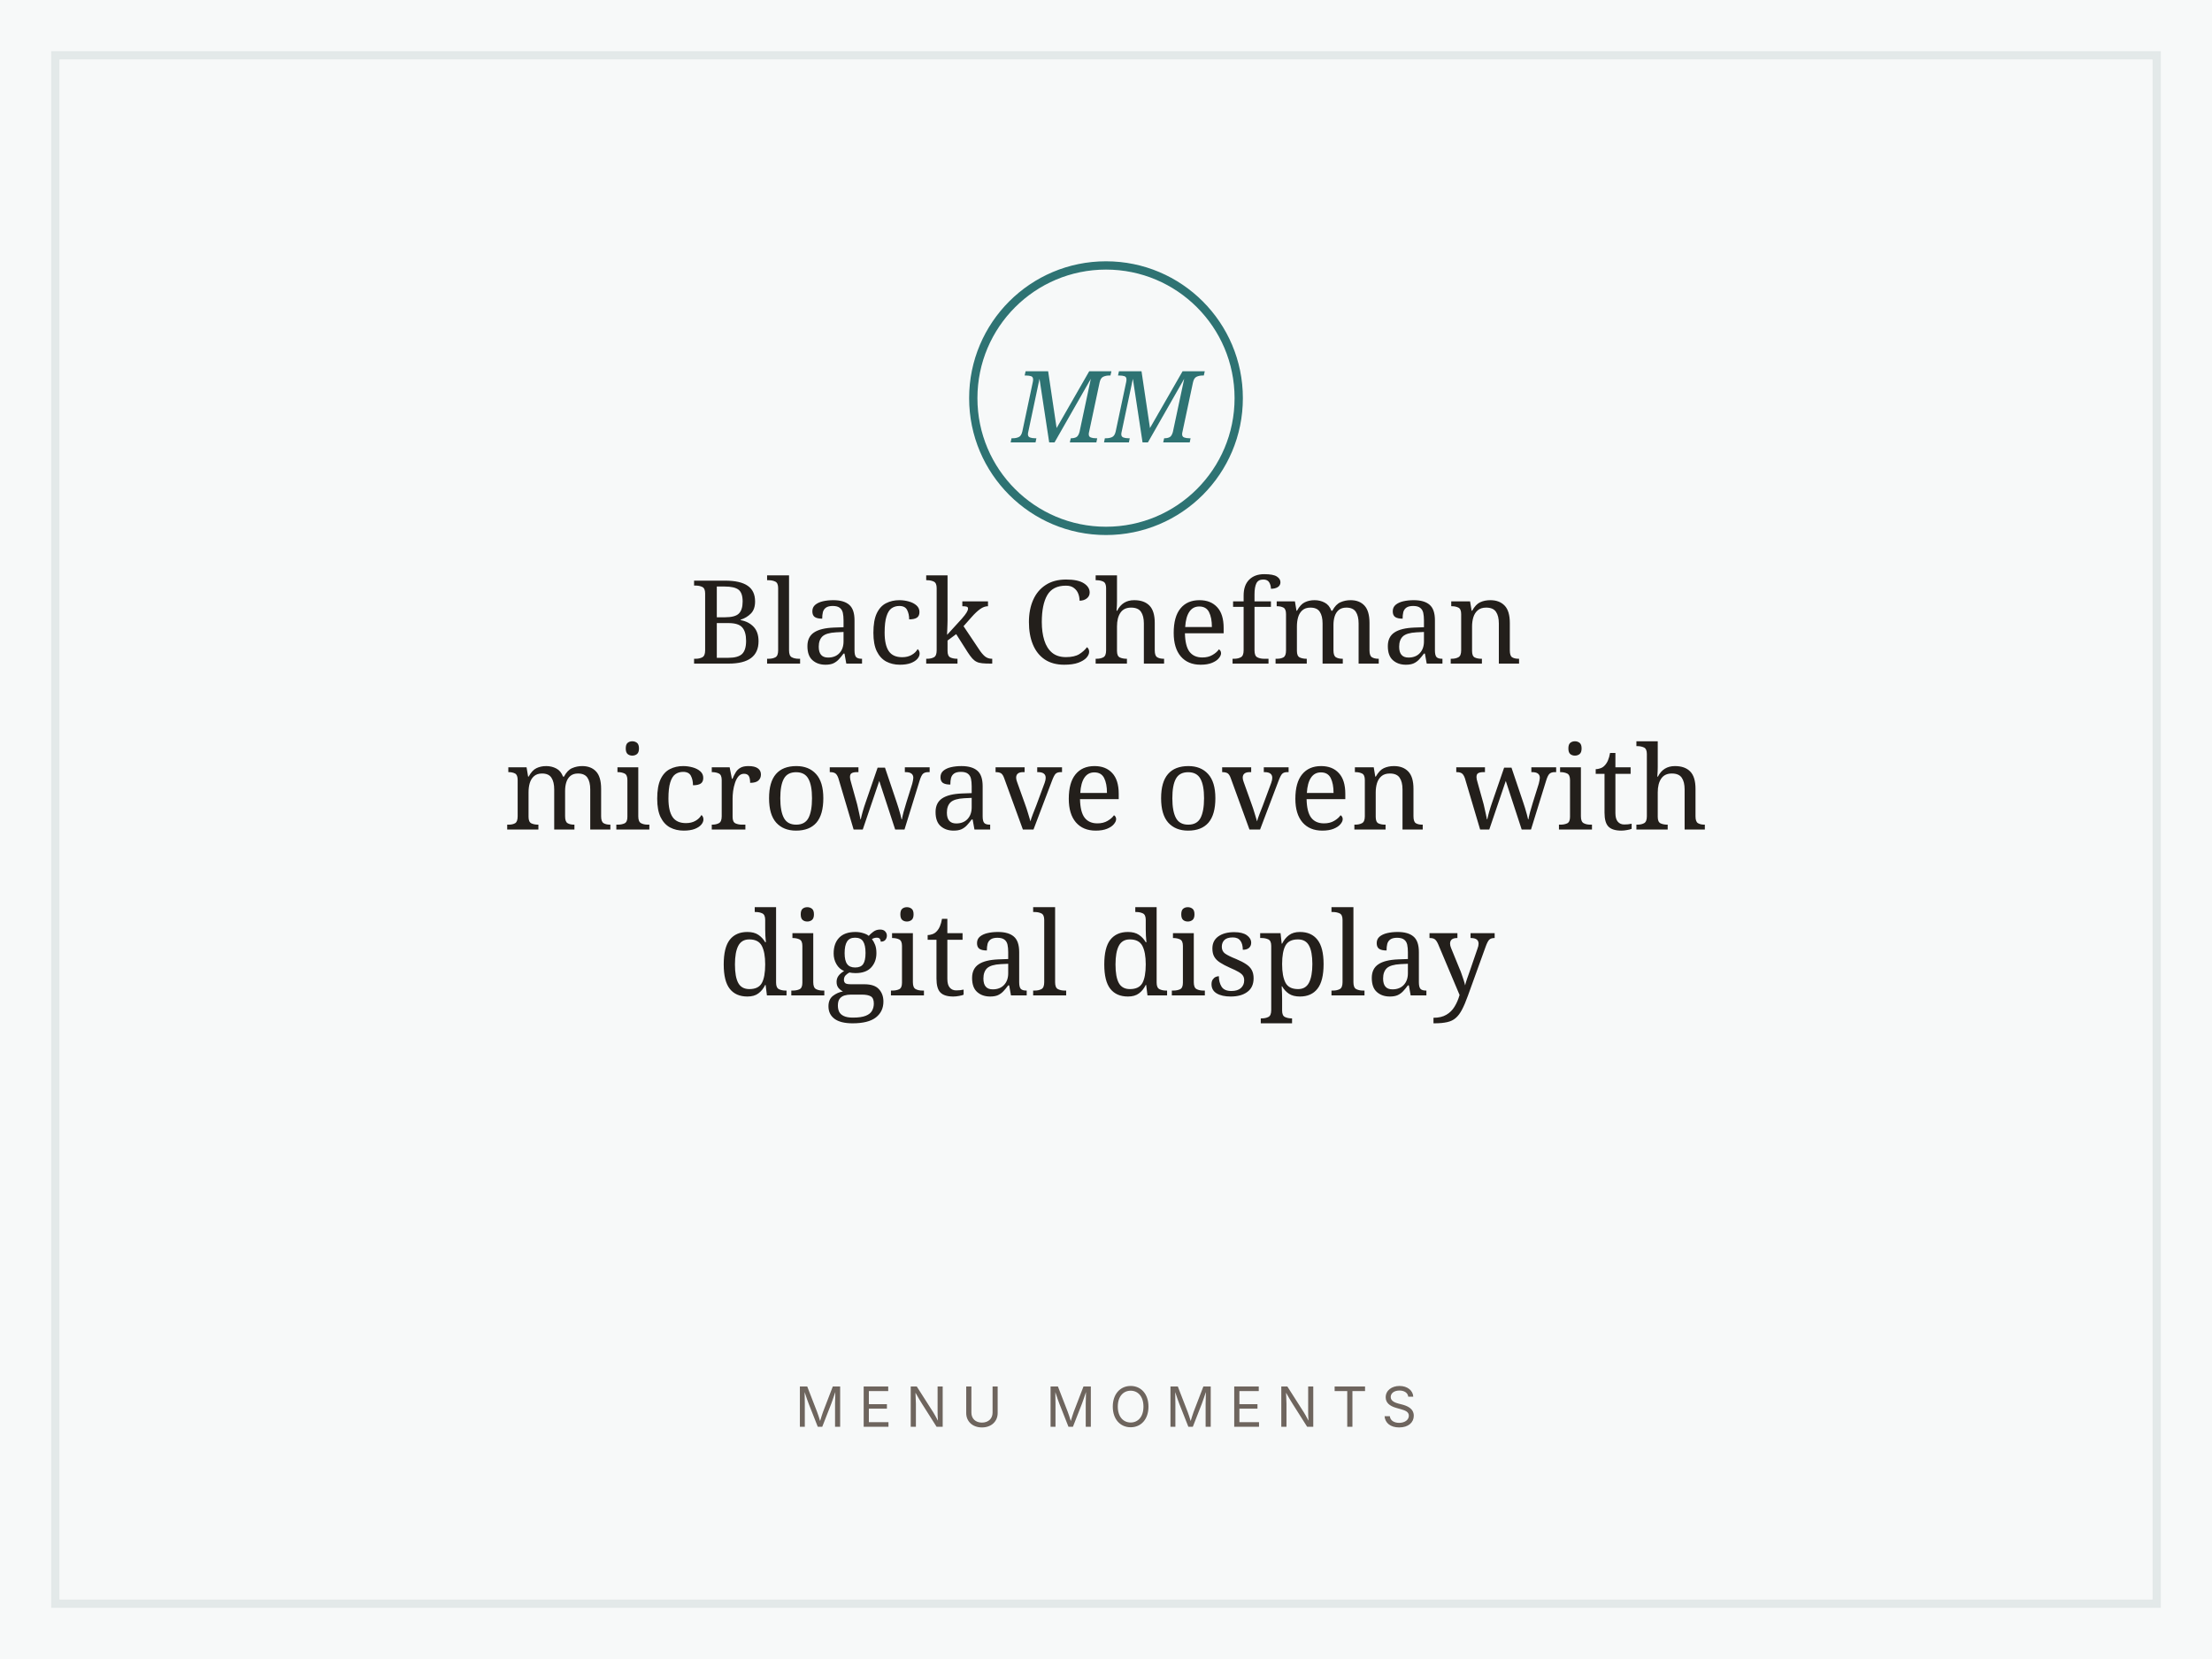
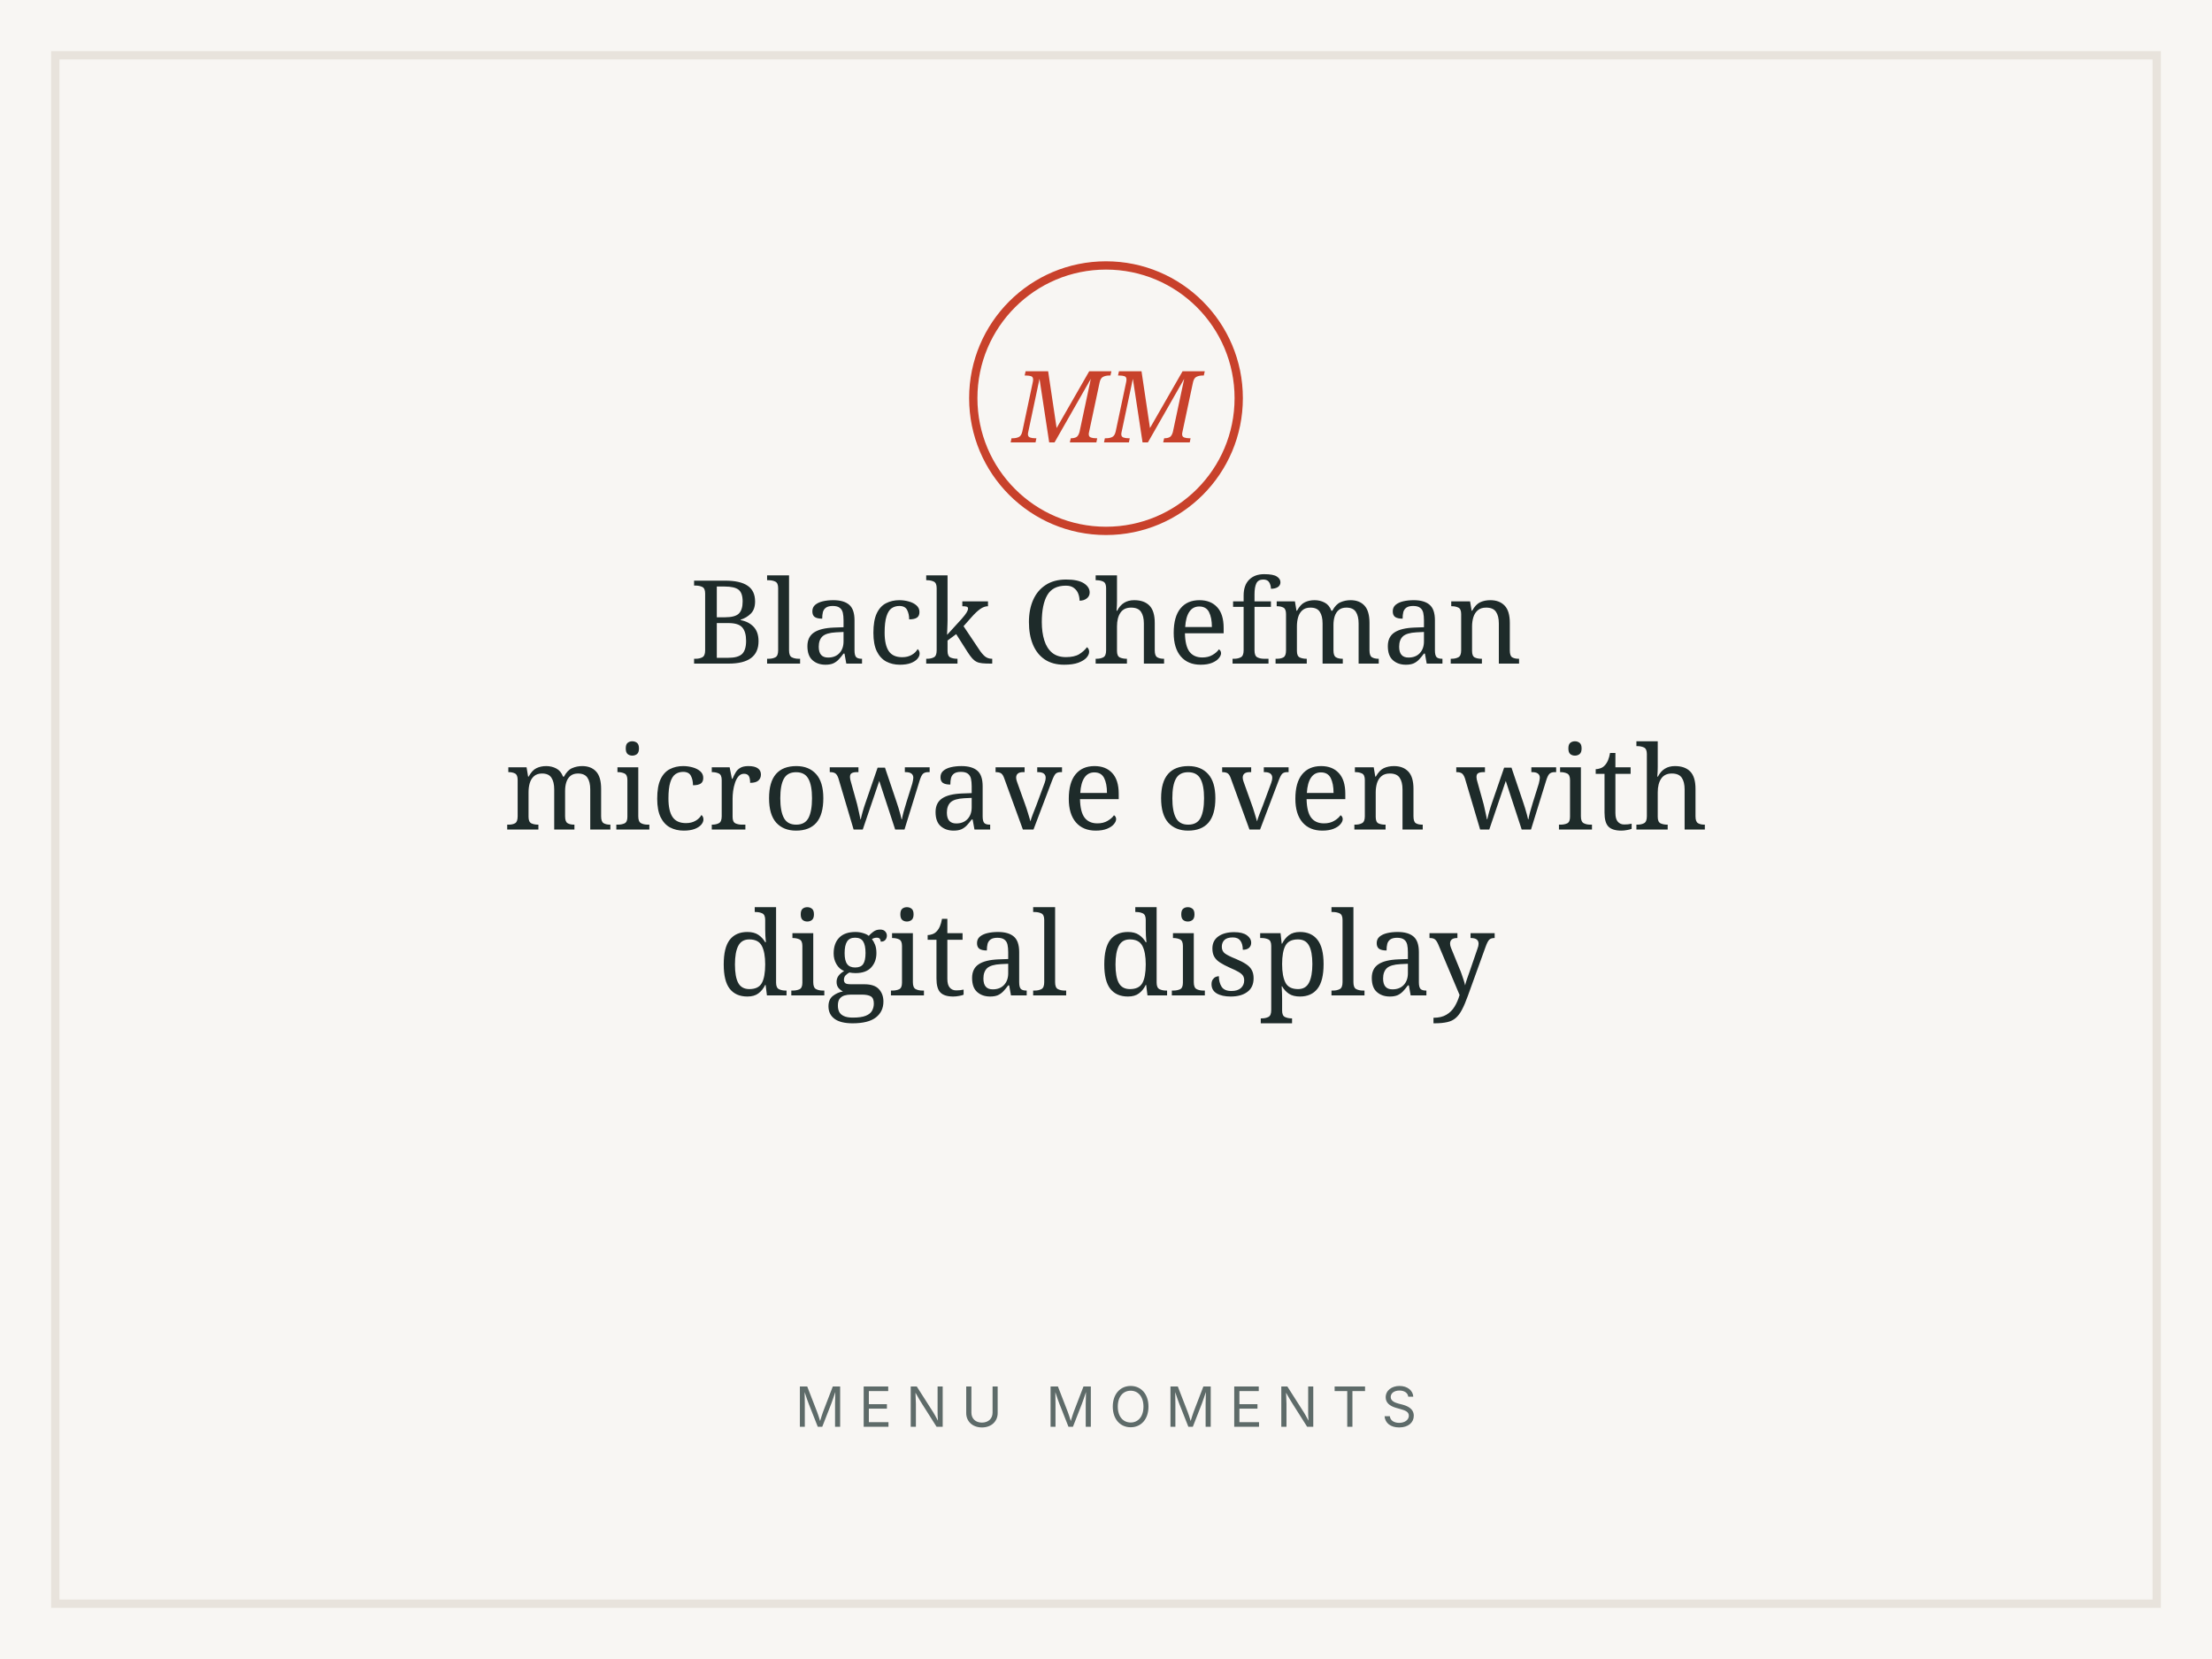
<svg xmlns="http://www.w3.org/2000/svg" viewBox="0 0 400 300" width="400" height="300" role="img" aria-label="Black Chefman microwave oven with digital display reading “5:15” and a control panel featuring presets such as popcorn, pizza, leftovers, beverage, veggie, defrost, potato, eco mode, time cook, clock, and numeric keypad, plus Start/+30Sec and Stop buttons.">
-   <rect width="400" height="300" fill="#F7F9F9" />
-   <rect x="10" y="10" width="380" height="280" fill="none" stroke="#E3E9E9" stroke-width="1.5" />
-   <circle cx="200" cy="72" r="24" fill="none" stroke="#2E7373" stroke-width="1.5" />
-   <text x="200" y="80" text-anchor="middle" font-family="Georgia, serif" font-size="18" font-style="italic" fill="#2E7373">MM</text>
-   <text x="200" y="120" text-anchor="middle" font-family="Georgia, serif" font-size="21" fill="#231F1B">Black Chefman</text>
-   <text x="200" y="150" text-anchor="middle" font-family="Georgia, serif" font-size="21" fill="#231F1B">microwave oven with</text>
-   <text x="200" y="180" text-anchor="middle" font-family="Georgia, serif" font-size="21" fill="#231F1B">digital display</text>
-   <text x="200" y="258" text-anchor="middle" font-family="Inter, sans-serif" font-size="10" letter-spacing="2.5" fill="#6E655E">MENU MOMENTS</text>
+   <rect width="400" height="300" fill="#F8F6F3" />
+   <rect x="10" y="10" width="380" height="280" fill="none" stroke="#E8E3DC" stroke-width="1.5" />
+   <circle cx="200" cy="72" r="24" fill="none" stroke="#C8412B" stroke-width="1.5" />
+   <text x="200" y="80" text-anchor="middle" font-family="Georgia, serif" font-size="18" font-style="italic" fill="#C8412B">MM</text>
+   <text x="200" y="120" text-anchor="middle" font-family="Georgia, serif" font-size="21" fill="#1E2B2A">Black Chefman</text>
+   <text x="200" y="150" text-anchor="middle" font-family="Georgia, serif" font-size="21" fill="#1E2B2A">microwave oven with</text>
+   <text x="200" y="180" text-anchor="middle" font-family="Georgia, serif" font-size="21" fill="#1E2B2A">digital display</text>
+   <text x="200" y="258" text-anchor="middle" font-family="Inter, sans-serif" font-size="10" letter-spacing="2.5" fill="#5E6B69">MENU MOMENTS</text>
</svg>
